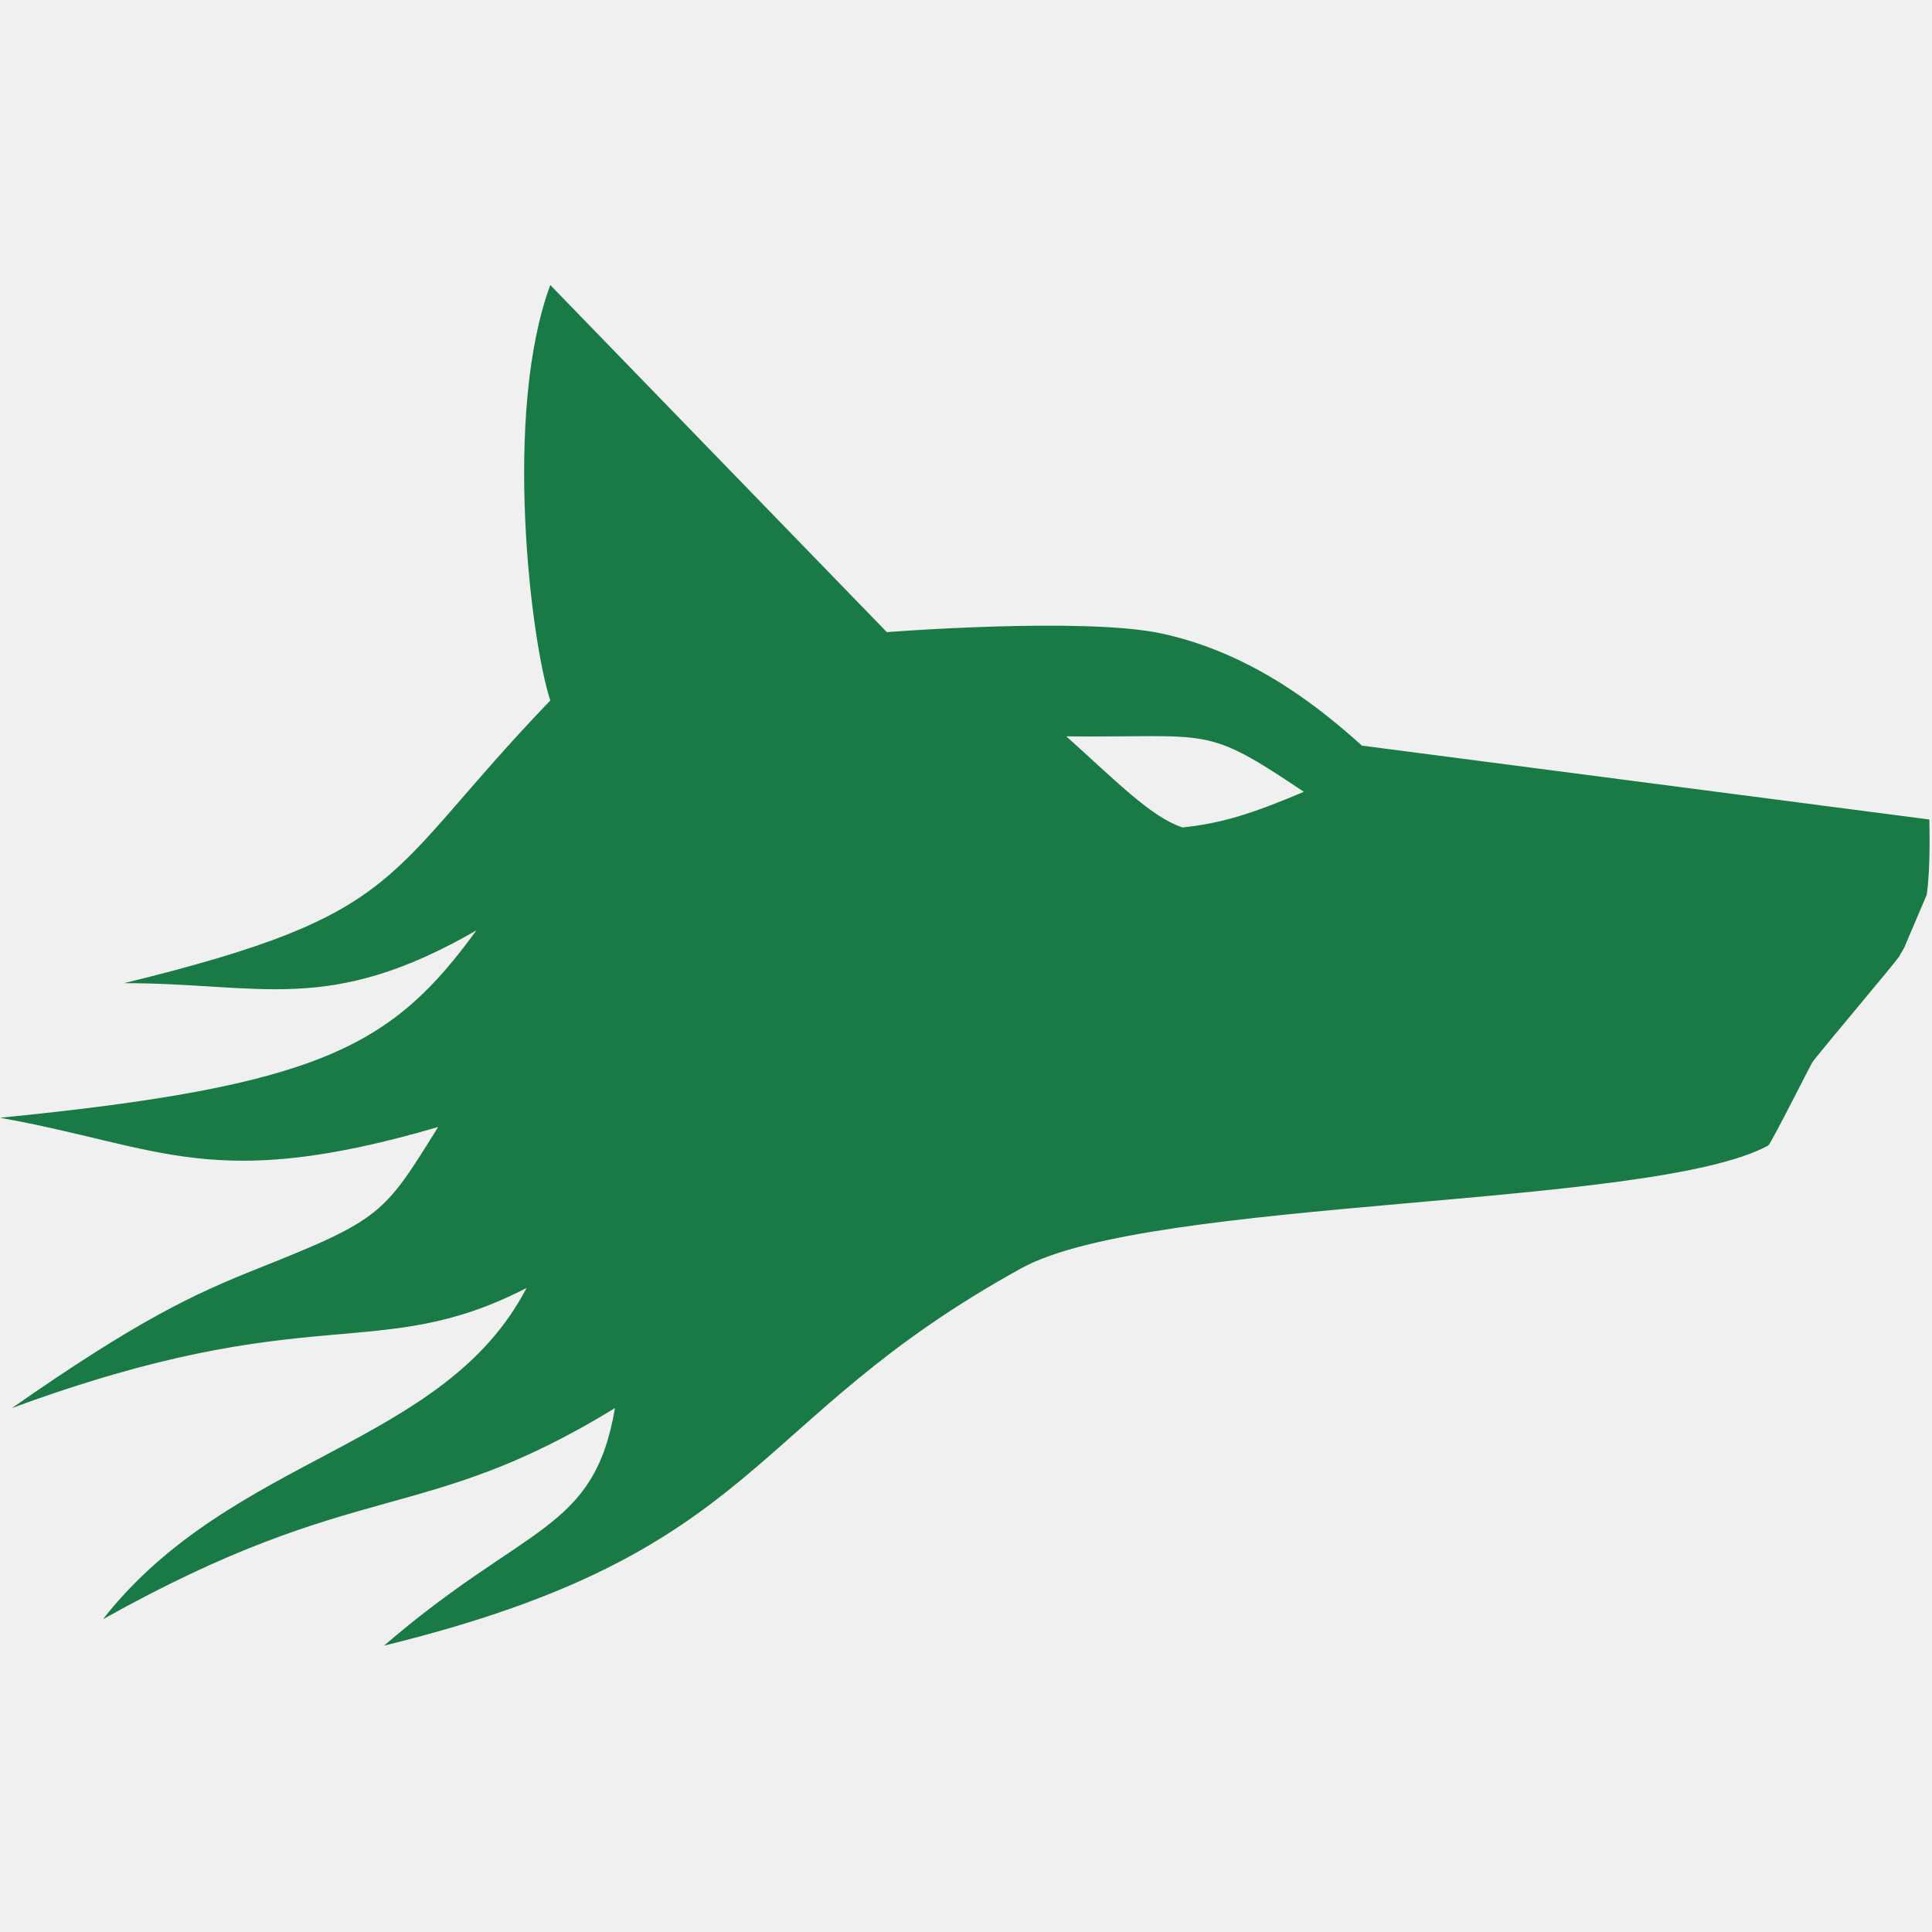
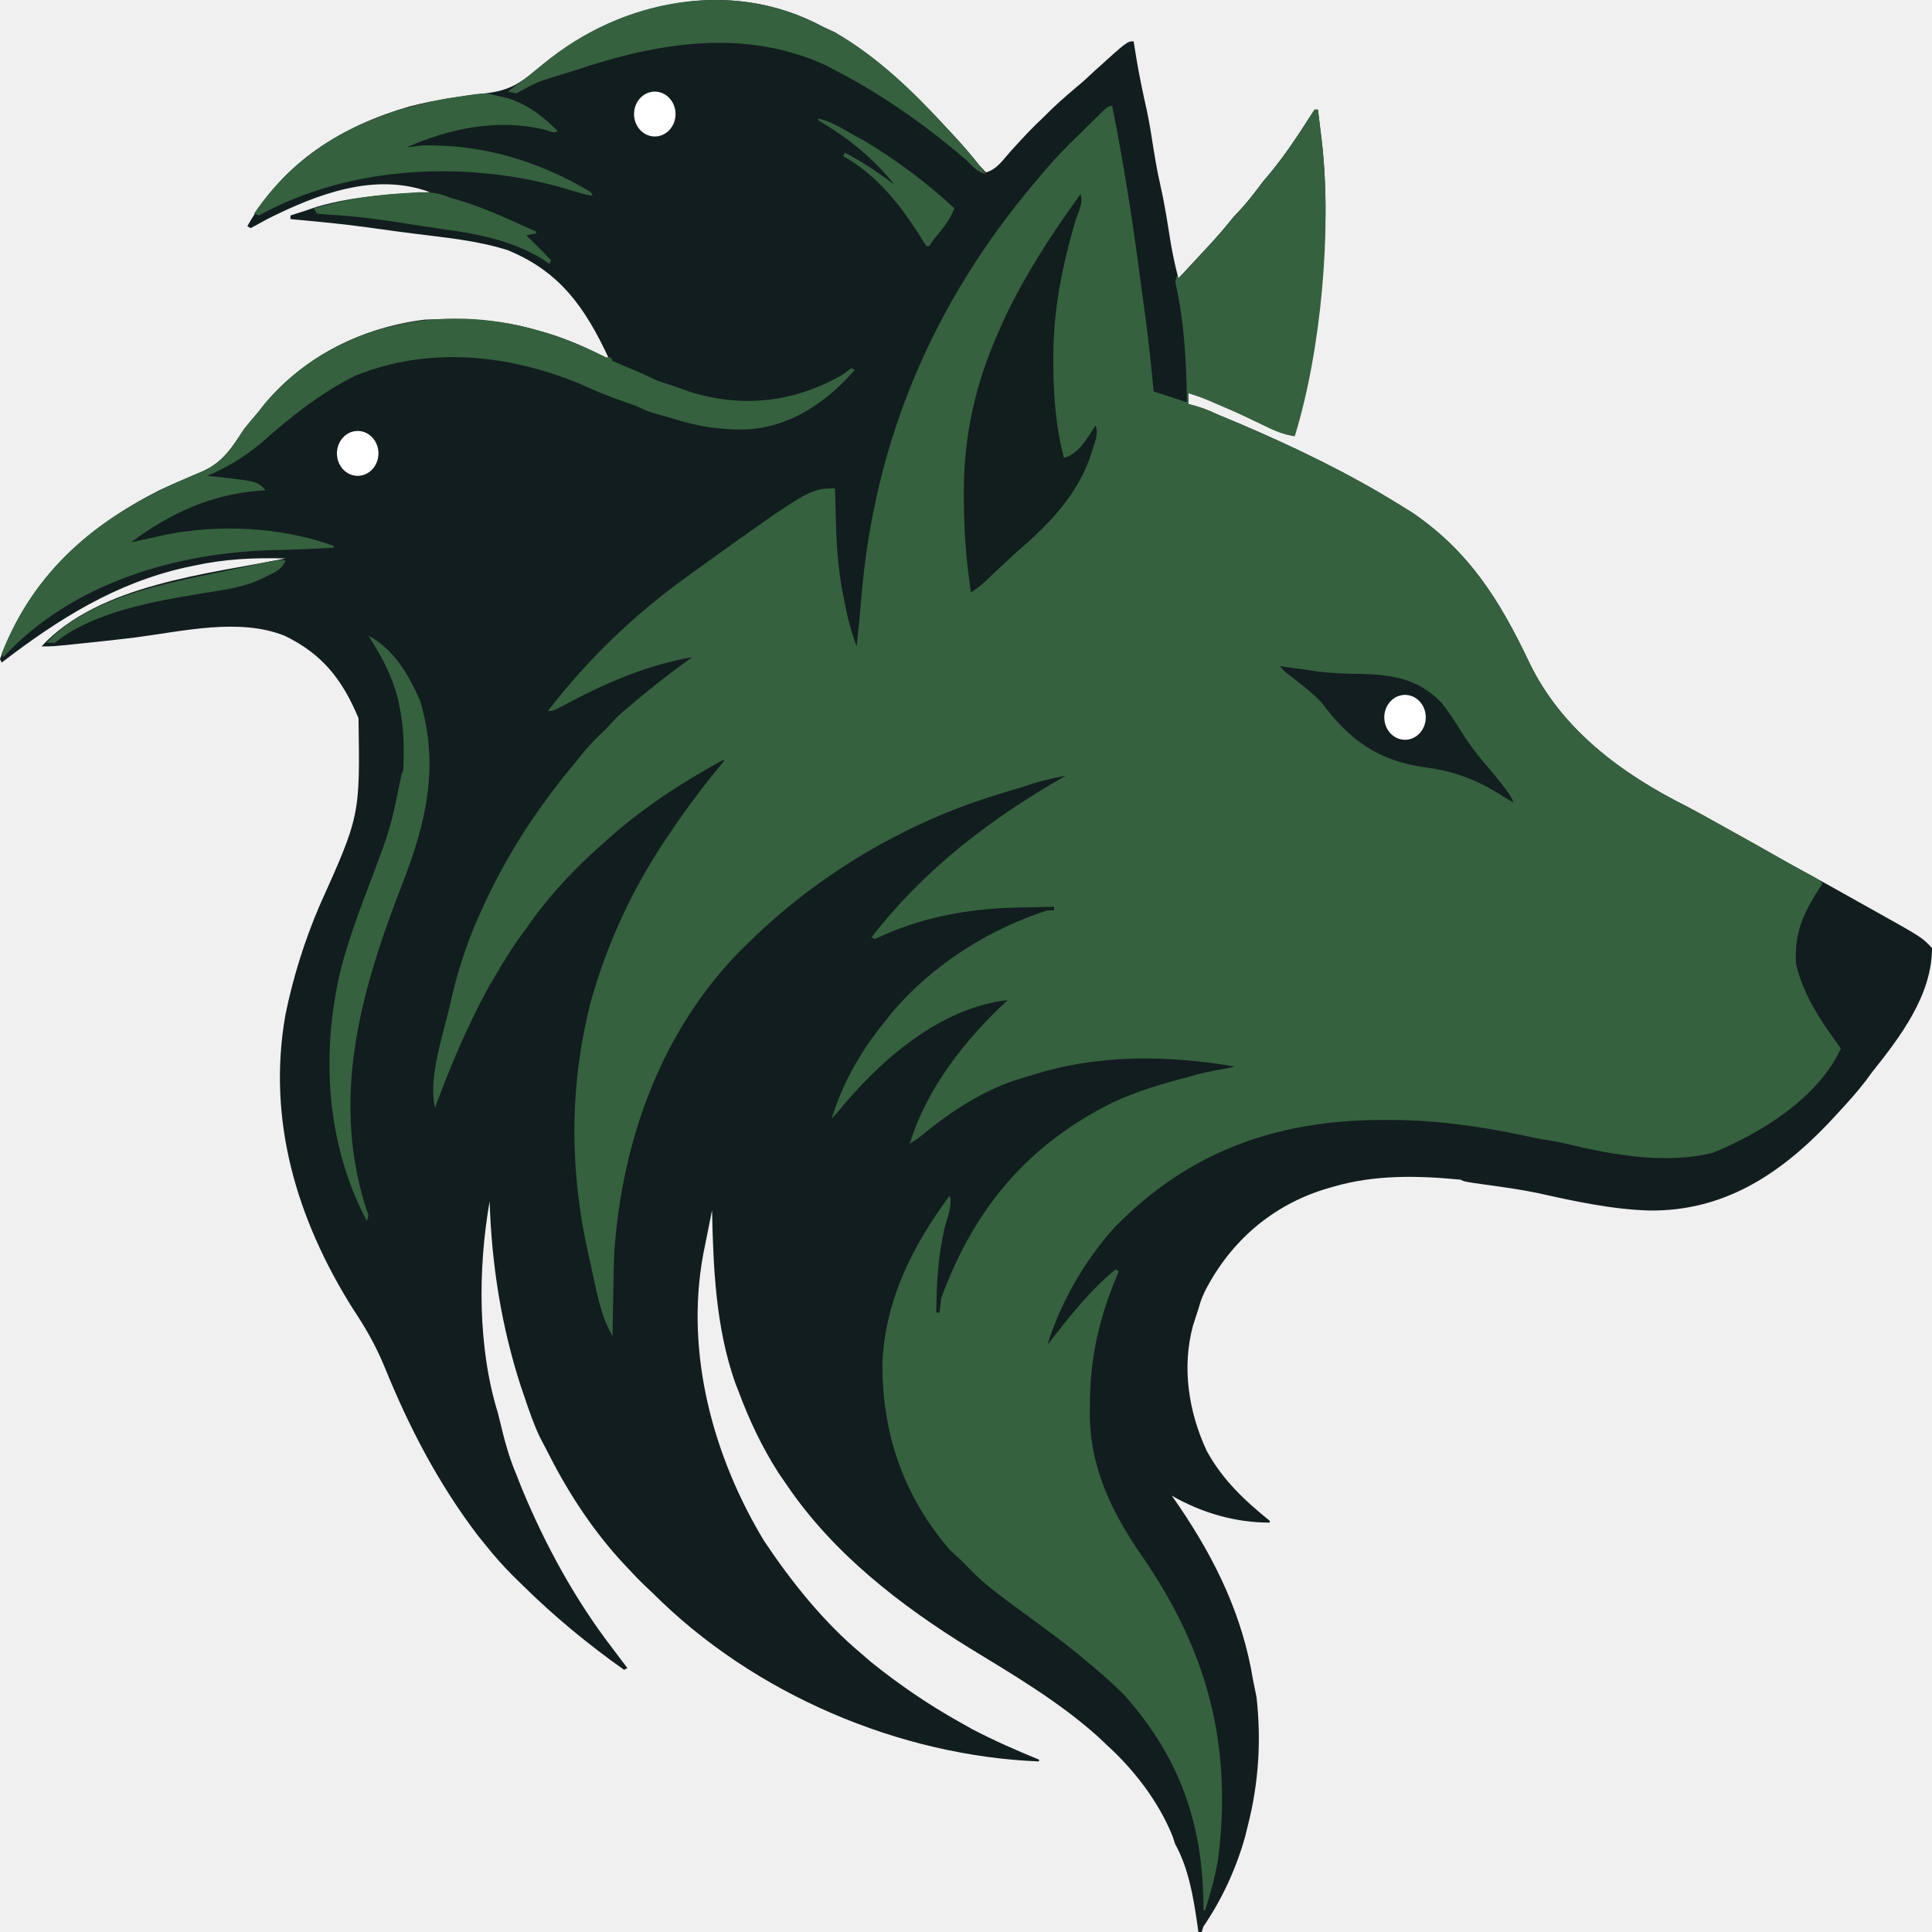
- <svg xmlns="http://www.w3.org/2000/svg" width="32" height="32" viewBox="0 0 732 516" fill="none">
-   <path d="M208.5 0C190.5 48.5 201.1 135 208.5 157.398C144 224.5 155.5 238 47 264.5C99 264.5 124.5 276.832 180.5 244.5C148.5 288.5 121.5 303.5 0 315.5C61.5 326.5 80.5 344 166 319C145.5 352 144.5 354 98 372.5C73.5 382.247 52.5 392 4.5 425.5C118.5 383.5 142.538 409.261 199.5 380C168 440.5 88 443 39 505.5C136.5 451 159.5 470.5 233 425.5C225 472.5 199.5 469 145.5 515.5C290.5 480 281.5 430.633 387 372.5C436 345.5 626 350 670 326C672 323.5 686.383 294.494 687 294C692.5 287 717 258 719.5 254.5L721.5 251L730 231C731.5 221 731 205 731 202.5L516 174.5C501 161 475 139.5 440 132C410.5 125.679 336 131.5 336 131.5L208.5 0ZM494 192C474 200.5 462.5 204 448 205.5C436 201.5 423 188 404 171C459.5 171.5 456 166.5 494 192Z" fill="#1A7A45" />
+ <svg xmlns="http://www.w3.org/2000/svg" width="1000" height="1000" viewBox="0 0 1000 1000" fill="none">
+   <path d="M426.117 13.958C428.101 14.878 430.086 15.798 432.131 16.746C454.424 29.701 472.223 46.967 490.013 66.234C491.915 68.29 493.818 70.346 495.778 72.464C499.626 76.72 503.295 81.004 506.873 85.518C508.007 86.745 509.141 87.972 510.309 89.236C516.103 87.669 519.307 82.503 523.411 77.967C528.919 71.894 534.386 65.939 540.378 60.426C541.689 59.122 543 57.819 544.351 56.476C549.726 51.338 555.349 46.62 560.997 41.839C563.734 39.309 563.734 39.309 566.527 36.727C583.441 21.393 583.441 21.393 586.77 21.393C587.487 25.85 587.487 25.85 588.22 30.396C589.704 39.266 591.525 47.985 593.505 56.737C594.964 63.495 596.017 70.312 597.079 77.154C598.744 87.173 598.744 87.173 600.864 97.084C603.051 106.81 604.504 116.674 606.1 126.53C607.151 132.498 608.386 138.243 609.966 144.067C613.566 140.198 617.163 136.325 620.758 132.451C623.763 129.216 623.763 129.216 626.829 125.916C630.823 121.53 634.62 117.138 638.316 112.47C640.177 110.486 640.177 110.486 642.075 108.462C646.296 103.833 650.001 98.936 653.78 93.882C654.985 92.464 656.19 91.046 657.431 89.584C664.611 80.796 671.007 71.429 677.137 61.762C678.218 60.094 679.299 58.427 680.412 56.708C680.979 56.708 681.546 56.708 682.131 56.708C682.544 60.077 682.955 63.446 683.366 66.815C683.709 69.629 683.709 69.629 684.06 72.5C689.436 118.846 683.759 169.453 670.103 213.769C663.767 212.79 659.326 210.751 653.512 207.902C647.058 204.754 640.614 201.689 634.021 198.899C632.667 198.321 631.314 197.742 629.92 197.146C622.627 193.96 622.627 193.96 615.12 191.464C615.12 197.291 615.12 203.118 615.12 209.122C620.646 210.45 625.409 212.21 630.584 214.698C634.302 216.26 638.025 217.809 641.753 219.345C669.925 231.385 697.933 244.847 724.227 261.166C727.576 263.236 727.576 263.236 730.992 265.348C760.245 285.334 775.978 310.194 791.546 342.952C808.216 377.606 839.468 400.612 872.852 417.297C875.666 418.767 878.459 420.284 881.239 421.827C882.893 422.744 884.547 423.66 886.251 424.604C887.978 425.566 889.705 426.528 891.484 427.52C894.01 428.919 894.01 428.919 896.587 430.348C904.587 434.788 912.569 439.261 920.523 443.798C925.084 446.398 929.667 448.956 934.278 451.45C942.507 455.901 950.672 460.474 958.833 465.068C962.621 467.199 966.413 469.322 970.21 471.435C994.943 485.245 994.943 485.245 1000 490.715C1000 515.322 983.209 537.087 969.072 554.841C967.321 557.215 967.321 557.215 965.535 559.636C961.073 565.409 956.342 570.683 951.407 575.983C949.722 577.8 948.038 579.616 946.302 581.487C920.002 609.069 891.023 626.945 853.841 626.568C834.446 626.019 815.036 621.796 796.07 617.546C786.948 615.641 777.765 614.413 768.553 613.128C757.895 611.619 757.895 611.619 756.014 610.602C733.848 608.44 711.449 607.952 689.863 614.319C687.66 614.957 687.66 614.957 685.413 615.608C658.649 624.062 637.258 641.976 623.711 668.222C621.731 672.607 621.731 672.607 620.275 677.515C619.354 680.371 618.432 683.227 617.483 686.17C611.589 707.927 615.284 730.915 624.57 750.934C632.909 766.166 644.275 776.679 657.217 787.179C657.217 787.485 657.217 787.792 657.217 788.108C639.462 788.108 622.211 783.164 606.529 774.168C607.894 776.142 609.258 778.116 610.664 780.15C629.111 807.423 643.236 836.299 648.625 869.891C649.192 872.651 649.759 875.411 650.344 878.255C652.9 900.38 651.491 922.763 646.048 944.239C645.499 946.462 644.95 948.686 644.384 950.977C639.731 967.447 632.345 983.371 622.852 997.212C622.569 998.132 622.285 999.052 621.993 1000C621.426 1000 620.859 1000 620.275 1000C620.097 998.683 619.918 997.367 619.735 996.01C617.645 981.736 615.21 967.016 608.247 954.462C607.822 953.158 607.397 951.855 606.959 950.512C599.713 932.484 586.883 915.914 573.024 903.347C571.341 901.756 569.657 900.166 567.923 898.526C547.761 880.576 524.714 867.002 502.04 853.162C466.64 831.304 431.56 804.501 407.217 768.591C405.781 766.502 404.346 764.413 402.867 762.26C394.328 748.814 387.932 735.347 382.302 720.265C381.717 718.762 381.131 717.258 380.527 715.709C370.507 687.133 369.185 656.576 368.557 626.401C367.567 631.317 366.584 636.235 365.604 641.154C365.055 643.893 364.507 646.631 363.942 649.453C354.486 700.92 369.398 754.403 395.457 797.518C409.798 818.996 426.423 839.724 445.876 855.951C447.489 857.35 449.101 858.749 450.762 860.191C465.341 871.917 480.432 882.236 496.564 891.266C498.885 892.569 501.206 893.873 503.598 895.216C514.775 901.02 526.198 906.057 537.801 910.782C537.801 911.089 537.801 911.396 537.801 911.712C466.12 908.892 390.344 877.256 337.629 824.353C336.546 823.339 335.463 822.326 334.347 821.281C330.708 817.801 327.26 814.189 323.829 810.47C322.685 809.235 321.541 808 320.363 806.728C305.114 789.671 293.055 770.816 282.646 750.004C281.583 747.973 280.52 745.941 279.424 743.848C276.233 737.076 273.84 730.208 271.478 723.053C270.893 721.366 270.308 719.68 269.706 717.942C259.571 686.821 254.452 654.713 253.436 621.754C247.34 656.612 247.19 697.531 257.732 731.417C258.584 734.841 259.424 738.269 260.256 741.698C262.115 749.107 264.229 756.018 267.182 763.015C268.157 765.488 269.131 767.961 270.135 770.508C282.364 800.019 297.87 828.246 317.01 853.162C318.428 855.041 319.845 856.919 321.306 858.855C322.44 860.35 323.574 861.845 324.742 863.385C324.175 863.692 323.608 863.999 323.024 864.315C304.353 851.047 287.146 836.93 270.619 820.635C268.758 818.814 266.898 816.993 264.981 815.117C260.264 810.312 255.949 805.486 251.718 800.189C250.248 798.368 248.777 796.548 247.262 794.671C226.951 767.975 211.801 738.947 198.991 707.37C194.325 696.058 188.822 686.635 182.131 676.586C153.876 631.298 138.017 579.983 147.766 525.101C151.744 505.651 157.622 486.994 165.331 468.916C186.352 422.189 186.352 422.189 185.567 371.759C177.044 351.287 166.57 338.508 147.605 329.183C123.993 319.57 94.525 326.79 70.111 329.938C61.444 331.027 52.769 331.95 44.083 332.842C42.471 333.011 40.859 333.18 39.198 333.354C27.262 334.584 27.262 334.584 21.478 334.584C51.311 302.312 108.267 297.108 147.766 289.046C131.592 288.613 116.382 289.29 100.515 292.764C98.958 293.09 97.401 293.415 95.797 293.751C59.731 301.905 30.573 320.164 0.859 342.949C0.576 342.335 0.292 341.722 0 341.09C16.14 298.371 44.462 273.302 82.474 253.731C90.121 250.264 97.797 246.911 105.522 243.653C115.637 238.838 120.072 231.647 126.289 222.133C128.821 218.992 131.393 215.888 134.021 212.839C134.977 211.613 135.934 210.386 136.92 209.122C158.213 183.705 188.746 169.191 219.931 165.443C240.209 164.636 258.655 165.262 278.351 171.019C280.106 171.522 281.861 172.025 283.67 172.543C294.724 175.949 304.914 180.562 315.292 185.888C302.707 158.711 289.506 140.369 262.618 129.43C246.662 124.378 230 122.947 213.542 120.834C211.09 120.515 208.639 120.196 206.113 119.868C178.283 116.018 178.283 116.018 150.344 113.399C150.344 112.785 150.344 112.172 150.344 111.54C153.205 110.602 156.069 109.675 158.935 108.752C160.671 108.158 162.408 107.564 164.197 106.951C183.433 101.501 202.691 100.364 222.509 99.459C194.106 89.044 164.4 100.328 138.316 113.399C136.615 114.338 134.914 115.277 133.162 116.245C132.027 116.839 130.893 117.433 129.725 118.046C129.158 117.739 128.591 117.432 128.007 117.116C147.098 83.261 177.349 65.169 212.005 55.071C225.512 51.609 239.187 49.703 252.973 48.076C263.646 46.594 269.158 43.161 277.454 36.197C319.443 1.082 376.835 -12.698 426.117 13.958Z" fill="#121D1F" />
+   <path d="M575.662 54.85C581.771 85.252 586.488 115.758 590.481 146.556C591.315 152.952 592.19 159.342 593.059 165.733C594.677 177.997 595.946 190.296 597.139 202.617C602.809 204.457 608.48 206.297 614.321 208.193C614.059 187.134 613.046 166.427 608.308 145.926C608.591 144.699 608.875 143.473 609.167 142.209C609.45 142.822 609.734 143.435 610.026 144.067C613.626 140.198 617.223 136.325 620.818 132.451C623.824 129.216 623.824 129.216 626.889 125.916C630.883 121.53 634.681 117.138 638.376 112.47C639.617 111.147 640.857 109.824 642.135 108.462C646.357 103.833 650.061 98.936 653.84 93.882C655.045 92.464 656.25 91.046 657.492 89.584C664.671 80.796 671.067 71.429 677.197 61.762C678.278 60.094 679.359 58.427 680.473 56.708C681.04 56.708 681.607 56.708 682.191 56.708C682.604 60.077 683.015 63.446 683.426 66.815C683.77 69.629 683.77 69.629 684.121 72.5C689.497 118.846 683.819 181.534 670.163 225.85C663.827 224.871 659.386 222.832 653.572 219.984C647.118 216.836 640.674 213.771 634.081 210.981C632.728 210.402 631.374 209.823 629.98 209.227C622.687 206.041 622.687 206.041 615.181 203.546C615.181 209.373 615.181 203.118 615.181 209.122C620.706 210.45 625.469 212.21 630.645 214.698C634.363 216.26 638.086 217.809 641.813 219.345C669.985 231.385 697.993 244.847 724.287 261.166C726.52 262.546 728.752 263.926 731.053 265.348C760.305 285.334 776.038 310.194 791.606 342.952C808.276 377.606 839.528 400.612 872.913 417.297C875.726 418.767 878.519 420.284 881.299 421.827C882.953 422.744 884.607 423.66 886.311 424.604C888.902 426.047 888.902 426.047 891.544 427.52C893.228 428.453 894.912 429.386 896.647 430.348C904.619 434.773 912.574 439.231 920.499 443.754C925.538 446.623 930.577 449.422 935.681 452.147C941.641 455.4 941.641 455.4 943.359 457.259C942.03 459.329 940.701 461.399 939.332 463.532C932.059 475.75 928.828 484.629 929.614 499.08C933.556 514.723 941.058 526.375 950.232 539.042C951.083 540.269 951.933 541.495 952.809 542.759C940.74 568.871 910.837 586.671 886.658 596.662C862.387 602.707 835.144 597.877 811.178 592.131C806.01 590.908 800.825 590.067 795.593 589.227C792.9 588.652 790.206 588.077 787.431 587.484C764.57 582.716 741.404 579.57 718.112 579.701C716.49 579.707 714.868 579.713 713.197 579.72C660.688 580.14 615.061 595.877 576.521 635.694C561.367 652.761 549.088 673.606 542.157 696.102C543.468 694.396 544.779 692.69 546.13 690.933C555.718 678.831 565.541 666.674 577.38 657.069C577.947 657.376 578.514 657.683 579.098 657.999C578.088 660.452 577.078 662.906 576.038 665.434C568.219 685.503 564.186 704.781 564.171 726.538C564.15 728.148 564.129 729.759 564.107 731.417C564.047 760.469 576.231 784.173 591.985 806.695C624.799 854.749 638.084 903.21 630.43 962.826C628.808 971.849 626.474 980.142 623.772 988.848C623.488 988.848 623.205 988.848 622.913 988.848C622.89 986.962 622.868 985.077 622.845 983.134C622.038 941.338 609.294 908.403 582.481 877.965C578.075 873.44 573.553 869.324 568.789 865.244C567.616 864.235 566.443 863.227 565.235 862.187C556.899 855.082 548.382 848.433 539.579 842.01C509.774 820.221 509.774 820.221 497.483 807.624C494.506 804.864 494.506 804.864 491.469 802.048C467.905 774.597 456.342 742.217 456.753 704.822C458.443 671.915 472.786 644.23 491.469 618.966C493.376 623.091 489.839 631.681 488.892 635.694C485.51 650.327 484.796 664.307 484.596 679.374C485.163 679.374 485.73 679.374 486.315 679.374C486.598 676.92 486.882 674.467 487.174 671.939C504.542 624.473 532.801 592.154 575.762 570.73C588.296 564.906 601.068 561.024 614.321 557.629C617.086 556.853 617.086 556.853 619.906 556.061C624.893 554.773 629.876 553.844 634.94 552.982C636.358 552.675 637.775 552.369 639.236 552.053C604.358 546.05 567.646 545.57 533.565 556.699C531.9 557.179 530.234 557.658 528.518 558.152C508.423 564.249 491.565 575.68 475.146 589.227C473.729 590.147 472.311 591.067 470.851 592.015C479.892 562.673 500.071 537.572 521.538 517.667C486.408 521.691 455.652 548.481 433.05 576.216C431.774 577.596 431.774 577.596 430.473 579.004C436.303 560.081 445.781 543.704 457.964 528.819C458.992 527.515 460.019 526.212 461.078 524.869C482.197 499.485 511.993 480.867 542.157 471.199C543.291 471.199 544.425 471.199 545.593 471.199C545.593 470.586 545.593 469.972 545.593 469.34C540.313 469.447 535.033 469.565 529.753 469.689C527.54 469.732 527.54 469.732 525.281 469.776C500.305 470.389 475.717 475.055 452.809 486.069C452.242 485.762 451.675 485.455 451.091 485.139C479.335 448.929 513.065 423.571 551.607 401.498C544.172 402.917 537.307 404.485 530.129 407.074C526.384 408.201 522.639 409.327 518.894 410.45C499.559 416.26 481.185 423.588 463.119 433.096C460.957 434.227 458.795 435.358 456.568 436.523C431.832 450.301 409.083 466.834 388.376 486.998C387.211 488.133 386.046 489.267 384.846 490.436C343.359 531.631 321.915 588.694 317.93 648.705C317.639 656.255 317.5 663.803 317.393 671.358C317.36 673.305 317.326 675.252 317.292 677.257C317.212 681.99 317.141 686.723 317.071 691.455C310.683 681.09 308.51 666.67 305.795 654.746C305.423 653.125 305.051 651.504 304.667 649.834C295.266 608.05 294.579 566.835 304.184 525.102C304.769 522.543 304.769 522.543 305.365 519.932C314.553 486.675 328.699 457.134 347.998 429.378C349.239 427.557 350.479 425.736 351.757 423.86C359.02 413.562 366.582 403.655 374.631 394.063C374.631 393.756 374.631 393.45 374.631 393.134C352.393 405.296 330.917 419.266 311.916 436.813C310.109 438.423 308.301 440.033 306.439 441.692C293.9 453.387 282.255 466.089 272.397 480.493C270.944 482.486 269.491 484.48 267.994 486.533C263.709 492.714 259.858 499.035 256.074 505.585C255.029 507.329 253.983 509.074 252.906 510.871C241.984 530.905 233.073 551.837 225.146 573.428C221.582 558.004 229.283 535.693 232.878 520.455C233.483 517.718 233.483 517.718 234.1 514.926C237.735 499.848 242.717 485.109 249.201 471.199C249.941 469.591 250.681 467.984 251.443 466.327C264.171 439.19 280.124 415.63 299.029 393.134C300.323 391.543 301.616 389.952 302.949 388.313C306.346 384.328 309.832 380.851 313.634 377.335C315.619 375.188 317.603 373.041 319.648 370.829C332.137 359.942 344.889 349.652 358.308 340.161C334.564 344.197 311.971 354.104 290.623 365.725C286.143 368.041 286.143 368.041 283.565 368.041C304.682 340.689 328.355 318.1 355.73 298.34C357.206 297.269 358.681 296.198 360.2 295.094C419.21 252.802 419.21 252.802 432.191 252.802C432.243 254.73 432.295 256.659 432.349 258.646C432.421 261.203 432.493 263.759 432.567 266.393C432.637 268.916 432.706 271.439 432.778 274.039C433.218 286.297 434.289 297.668 436.755 309.666C437.265 312.19 437.776 314.715 438.302 317.315C439.675 323.283 441.286 328.867 443.359 334.584C444.319 326.131 445.178 317.688 445.829 309.202C452.713 226.606 483.873 155.833 535.284 94.812C536.861 92.933 538.438 91.055 540.062 89.12C545.941 82.249 551.947 75.851 558.48 69.719C561.084 67.132 561.084 67.132 563.742 64.492C573.484 54.85 573.484 54.85 575.662 54.85Z" fill="#35613E" />
+   <path d="M278.351 171.019C280.126 171.533 281.901 172.047 283.73 172.576C294.137 175.804 303.747 180.072 313.574 184.959C314.424 184.959 315.275 184.959 316.151 184.959C316.435 185.572 316.718 186.186 317.01 186.818C320.786 188.439 324.564 190.056 328.367 191.602C332.365 193.277 336.288 195.157 340.206 197.04C343.06 198.005 345.924 198.935 348.797 199.829C351.349 200.749 353.9 201.669 356.529 202.617C383.759 211.28 410.513 208.459 435.567 194.252C437.268 193.026 438.969 191.799 440.722 190.535C441.289 190.842 441.856 191.148 442.44 191.464C427.061 209.109 408.024 221.485 385.299 222.304C371.989 222.462 360.714 220.643 347.938 216.557C345.688 215.924 343.438 215.292 341.119 214.64C335.052 212.839 335.052 212.839 329.038 210.051C326.128 208.983 323.21 207.939 320.286 206.915C313.61 204.534 307.154 201.886 300.687 198.899C263.225 183.312 222.008 179.1 183.956 194.427C165.795 203.448 150.23 215.933 134.88 229.568C126.099 236.754 117.581 241.886 107.388 246.296C110.817 246.641 110.817 246.641 114.315 246.993C133.333 249.27 133.333 249.27 137.457 253.731C136.242 253.822 135.027 253.913 133.776 254.007C109.071 256.103 88.239 265.486 67.869 280.682C70.793 280.05 70.793 280.05 73.776 279.404C76.079 278.906 78.383 278.408 80.756 277.894C82.174 277.568 83.591 277.242 85.052 276.907C113.266 271.184 145.279 272.66 172.68 282.541C172.68 282.848 172.68 283.154 172.68 283.47C162.028 284.172 151.403 284.516 140.732 284.748C91.58 286.175 37.559 301.39 1.718 340.161C1.435 339.547 1.151 338.934 0.859 338.302C17.859 294.719 50.621 268.174 90.257 250.202C95.334 247.989 100.422 245.804 105.522 243.653C115.637 238.838 120.072 231.647 126.289 222.133C128.821 218.992 131.393 215.888 134.021 212.839C134.977 211.613 135.934 210.386 136.92 209.122C172.252 166.948 229.166 156.629 278.351 171.019Z" fill="#35613E" />
+   <path d="M559.278 100.388C560.797 105.316 558.108 109.652 556.607 114.368C549.763 137.696 545.034 161.15 545.21 185.656C545.217 187.369 545.224 189.082 545.231 190.848C545.384 206.639 546.68 221.726 550.687 237.003C558.592 234.865 562.491 227.016 567.01 220.274C569.001 224.58 566.161 229.906 564.993 234.309C558.291 255.802 542.712 271.618 526.632 285.329C521.3 290.245 515.975 295.163 510.739 300.198C507.732 302.987 507.732 302.987 502.577 306.704C500.274 291.104 498.962 276.268 498.926 260.469C498.908 258.575 498.891 256.681 498.872 254.729C498.803 225.186 505.157 197.492 517.182 171.019C518.228 168.661 519.273 166.303 520.35 163.874C530.587 142.53 543.086 123.065 556.701 104.105C557.552 102.879 558.402 101.652 559.278 100.388Z" fill="#121D1E" />
+   <path d="M426.117 13.958C428.101 14.878 430.086 15.798 432.131 16.746C454.424 29.701 472.223 46.967 490.013 66.234C491.915 68.29 493.818 70.346 495.778 72.464C500.931 78.163 505.71 83.946 510.309 90.165C505.695 88.917 503.513 86.164 500 82.73C479.108 64.726 456.236 48.753 432.131 36.263C430.518 35.419 428.906 34.576 427.244 33.707C385.252 14.468 340.165 22.102 298.11 36.263C295.629 37.029 293.149 37.796 290.593 38.586C278.406 42.271 278.406 42.271 267.182 48.344C265.765 48.038 264.347 47.731 262.887 47.415C265.036 45.671 267.233 43.993 269.491 42.42C273.505 39.456 277.308 36.352 281.143 33.126C321.69 -0.635 379.33 -11.348 426.117 13.958Z" fill="#35613E" />
+   <path d="M256.014 49.274C258.105 49.734 260.195 50.194 262.35 50.668C272.838 53.956 280.749 59.817 288.66 67.861C286.942 68.79 286.942 68.79 281.518 66.989C257.161 61.38 233.325 66.34 210.481 76.225C213.033 75.918 215.584 75.611 218.213 75.296C249.231 74.45 278.854 83.263 305.842 99.459C306.125 100.072 306.409 100.685 306.701 101.317C301.546 100.388 301.546 100.388 294.674 98.239C243.456 82.729 181.626 85.219 134.021 111.54C133.17 111.233 132.32 110.927 131.443 110.611C155.717 74.946 191.908 57.906 231.418 50.962C250.934 47.9 250.934 47.9 256.014 49.274Z" fill="#35613E" />
+   <path d="M190.722 329.008C203.795 336.079 211.218 348.646 217.354 362.465C227.714 396.803 220.431 426.358 207.85 458.537C186.368 514.012 170.438 570.115 190.722 629.189C190.438 630.109 190.155 631.029 189.863 631.977C168.813 592.128 165.88 545.076 176.55 501.098C180.671 485.687 186.149 470.899 191.799 456.083C202.053 429.009 202.053 429.009 207.904 400.568C208.187 399.955 208.471 399.342 208.763 398.71C209.124 388.045 209.181 377.571 207.045 367.112C206.673 365.272 206.3 363.432 205.917 361.536C203.007 350.344 198.416 341.446 192.44 331.796C191.873 330.876 191.306 329.956 190.722 329.008Z" fill="#35613E" />
+   <path d="M662.371 344.807C664.356 345.076 666.34 345.344 668.385 345.621C672.212 346.138 672.212 346.138 676.117 346.666C678.244 346.988 680.372 347.311 682.564 347.643C689.899 348.529 697.036 348.746 704.414 348.815C720.804 349.263 734.235 351.213 746.403 364.033C750.02 368.795 753.175 373.505 756.336 378.612C761.107 386.318 766.392 392.934 772.337 399.639C781.466 411.026 781.466 411.026 783.505 415.438C780.209 413.655 777.02 411.646 773.84 409.63C761.958 402.652 751.101 398.948 737.791 397.189C714.011 393.908 698.952 383.817 683.849 363.394C678.012 357.432 671.483 352.616 664.948 347.595C664.098 346.675 663.247 345.755 662.371 344.807Z" fill="#131E20" />
+   <path d="M232.818 102.247C235.263 102.975 237.708 103.703 240.228 104.454C253.001 108.564 265.21 114.35 277.491 119.904C277.491 120.211 277.491 120.518 277.491 120.834C274.94 121.294 274.94 121.294 272.337 121.763C274.33 123.689 274.33 123.689 276.364 125.655C279.385 128.615 282.341 131.656 285.223 134.774C284.94 135.387 284.656 136.001 284.364 136.633C282.663 135.425 282.663 135.425 280.928 134.193C265.439 124.768 248.04 121.165 230.593 118.804C223.679 117.852 216.787 116.753 209.89 115.664C196.745 113.631 183.754 111.791 170.479 111.134C168.37 110.961 166.262 110.789 164.089 110.611C163.522 109.691 162.955 108.771 162.371 107.823C177.642 103.468 192.562 100.98 208.333 100.039C211.124 99.86 213.915 99.68 216.79 99.495C223.135 99.464 227.028 99.835 232.818 102.247Z" fill="#35613E" />
+   <path d="M423.54 61.355C430.151 62.786 435.603 66.392 441.581 69.719C443.601 70.831 445.621 71.943 447.702 73.088C464.299 83.063 479.566 94.452 493.986 107.823C491.509 114.522 487.149 119.121 482.818 124.551C482.251 125.471 481.684 126.391 481.1 127.339C480.533 127.339 479.966 127.339 479.381 127.339C478.726 126.266 478.07 125.192 477.395 124.086C466.765 106.936 453.705 90.218 436.426 80.872C436.71 80.258 436.993 79.645 437.285 79.013C446.481 83.811 454.756 89.326 463.058 95.741C451.931 81.697 438.522 71.064 423.54 62.285C423.54 61.978 423.54 61.671 423.54 61.355Z" fill="#35613E" />
+   <path d="M147.766 289.976C146.109 295.355 140.717 296.719 136.329 299.135C126.494 304.003 116.056 305.277 105.455 306.994C81.198 310.965 48.449 316.419 28.351 332.726C26.933 332.726 25.515 332.726 24.055 332.726C48.085 306.731 93.658 300.624 125.565 293.673C129.369 292.842 133.168 291.983 136.967 291.123C142.612 289.976 142.612 289.976 147.766 289.976Z" fill="#35613E" />
+   <path d="M195.876 234.679C195.876 241.095 191.068 246.296 185.137 246.296C179.207 246.296 174.399 241.095 174.399 234.679C174.399 228.263 179.207 223.062 185.137 223.062C191.068 223.062 195.876 228.263 195.876 234.679Z" fill="white" />
+   <path d="M349.656 59.032C349.656 65.448 344.848 70.649 338.918 70.649C332.987 70.649 328.179 65.448 328.179 59.032C328.179 52.616 332.987 47.415 338.918 47.415C344.848 47.415 349.656 52.616 349.656 59.032Z" fill="white" />
+   <path d="M737.973 371.294C737.973 377.71 733.165 382.911 727.234 382.911C721.303 382.911 716.495 377.71 716.495 371.294C716.495 364.878 721.303 359.677 727.234 359.677C733.165 359.677 737.973 364.878 737.973 371.294Z" fill="white" />
</svg>
